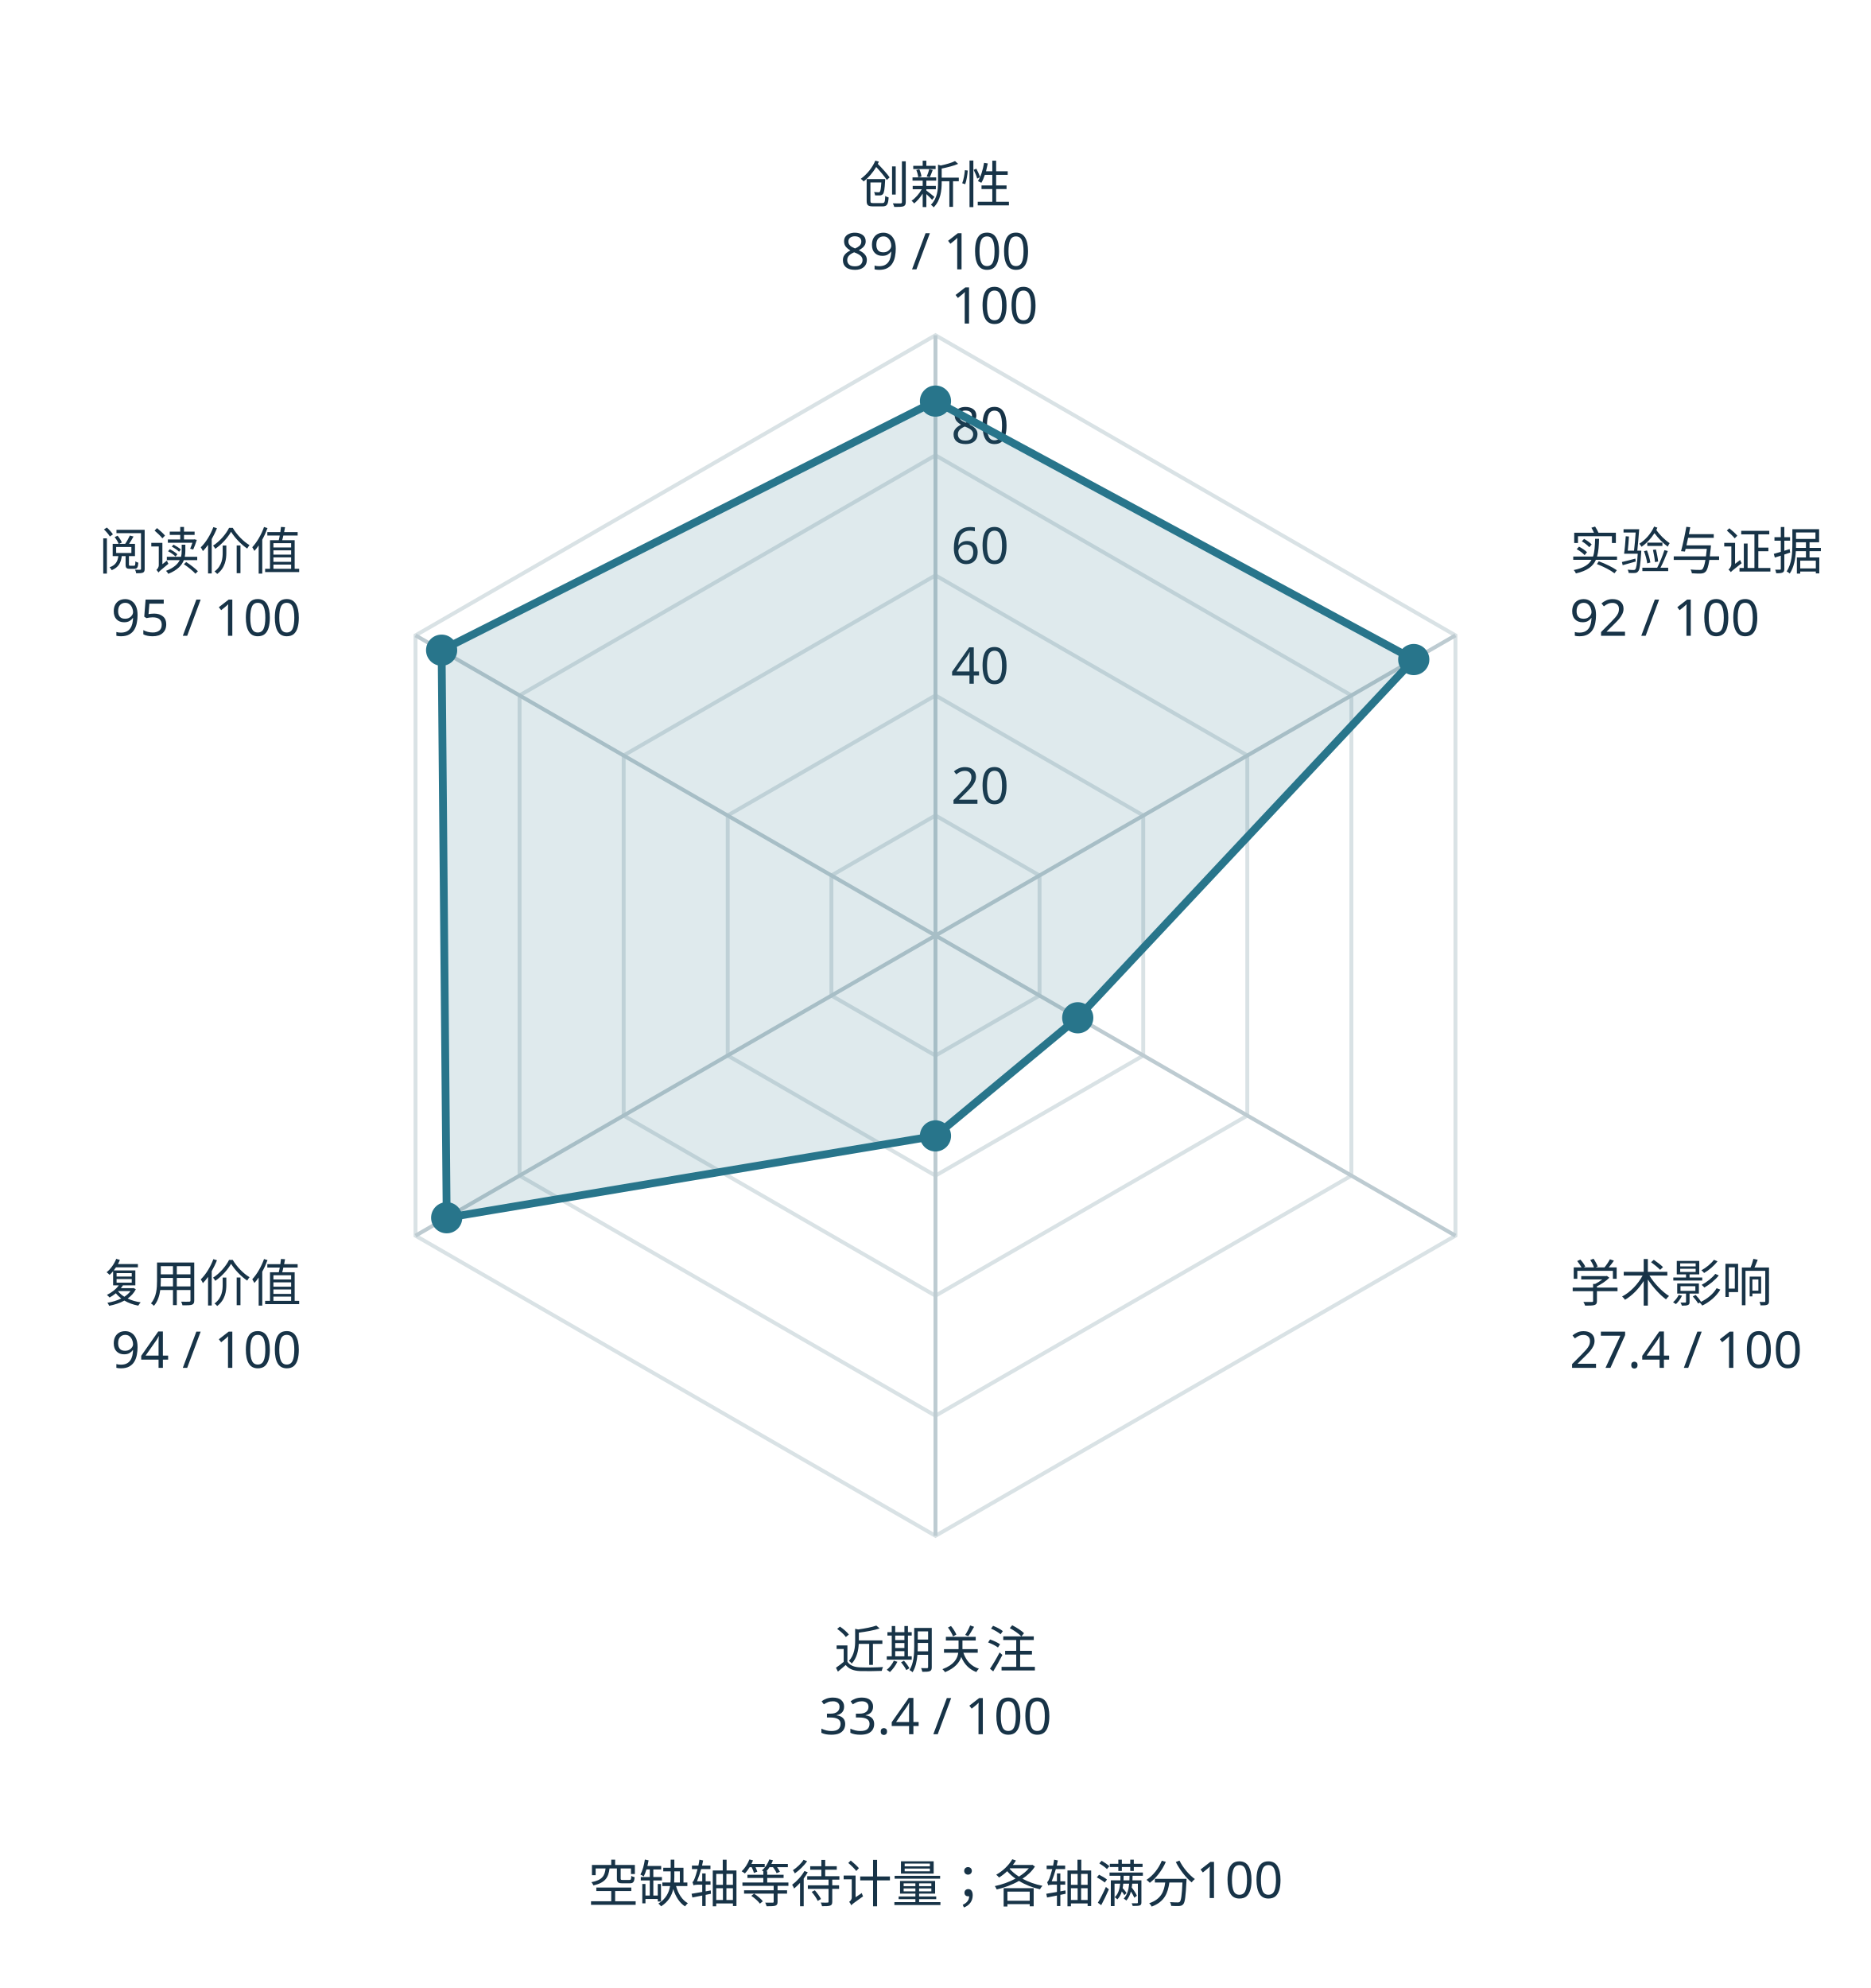
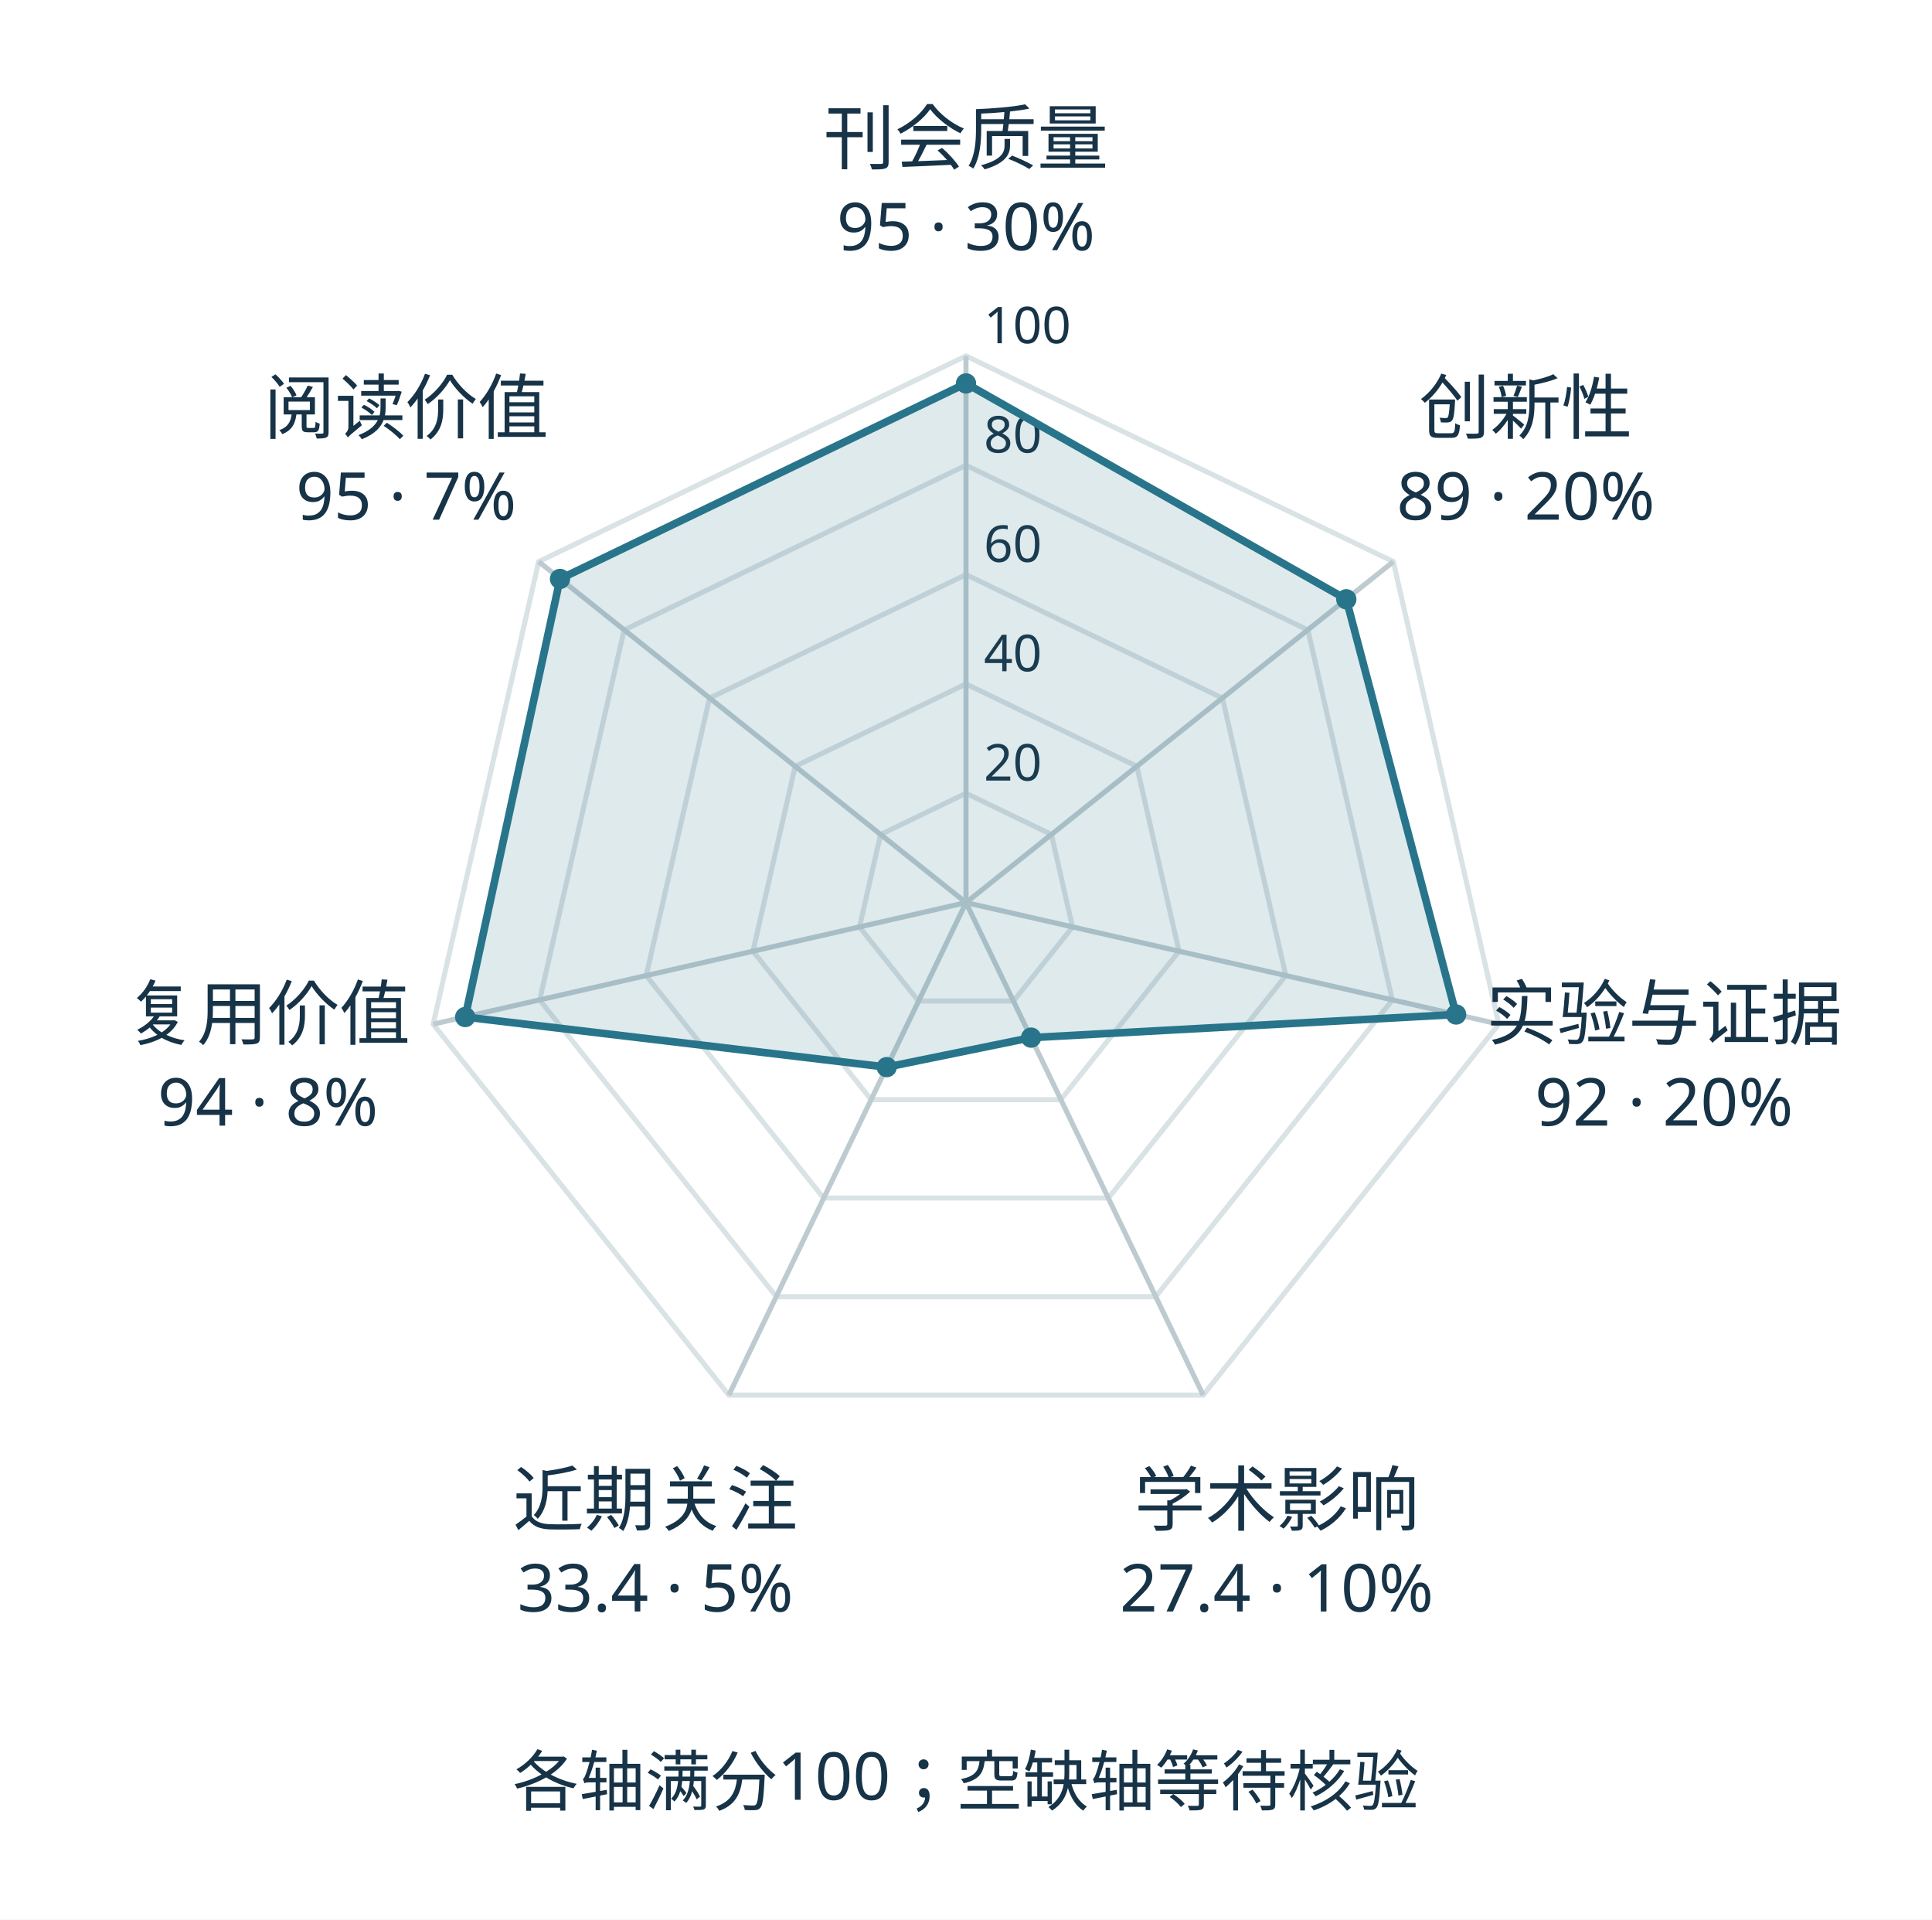
- <svg xmlns="http://www.w3.org/2000/svg" width="480" height="510" viewBox="0 0 480 510" role="img">
-   <rect width="480" height="510" fill="#fff" />
-   <g font-family="sans-serif" font-size="13" fill="#173347">
-     <polygon points="240.0,209.2 266.7,224.6 266.7,255.4 240.0,270.8 213.3,255.4 213.3,224.6" fill="none" stroke="#d9e2e5" />
-     <text x="244" y="206.2">20</text>
-     <polygon points="240.0,178.4 293.3,209.2 293.3,270.8 240.0,301.6 186.7,270.8 186.7,209.2" fill="none" stroke="#d9e2e5" />
-     <text x="244" y="175.4">40</text>
-     <polygon points="240.0,147.6 320.0,193.8 320.0,286.2 240.0,332.4 160.0,286.2 160.0,193.8" fill="none" stroke="#d9e2e5" />
-     <text x="244" y="144.6">60</text>
-     <polygon points="240.0,116.8 346.7,178.4 346.7,301.6 240.0,363.2 133.3,301.6 133.3,178.4" fill="none" stroke="#d9e2e5" />
-     <text x="244" y="113.8">80</text>
-     <polygon points="240.0,86.0 373.4,163.0 373.4,317.0 240.0,394.0 106.6,317.0 106.6,163.0" fill="none" stroke="#d9e2e5" />
-     <text x="244" y="83.0">100</text>
-     <line x1="240" y1="240" x2="240.0" y2="86.0" stroke="#bdcbd1" />
-     <text x="240.0" y="52.1" text-anchor="middle">创新性</text>
-     <text x="240.0" y="69.1" text-anchor="middle">89 / 100</text>
-     <line x1="240" y1="240" x2="373.4" y2="163.0" stroke="#bdcbd1" />
-     <text x="402.7" y="146.1" text-anchor="start">实验与证据</text>
-     <text x="402.7" y="163.1" text-anchor="start">92 / 100</text>
-     <line x1="240" y1="240" x2="373.4" y2="317.0" stroke="#bdcbd1" />
-     <text x="402.7" y="333.9" text-anchor="start">学术影响</text>
-     <text x="402.7" y="350.9" text-anchor="start">27.4 / 100</text>
-     <line x1="240" y1="240" x2="240.0" y2="394.0" stroke="#bdcbd1" />
-     <text x="240.0" y="427.9" text-anchor="middle">近期关注</text>
-     <text x="240.0" y="444.9" text-anchor="middle">33.4 / 100</text>
-     <line x1="240" y1="240" x2="106.6" y2="317.0" stroke="#bdcbd1" />
-     <text x="77.3" y="333.9" text-anchor="end">复用价值</text>
-     <text x="77.3" y="350.9" text-anchor="end">94 / 100</text>
-     <line x1="240" y1="240" x2="106.6" y2="163.0" stroke="#bdcbd1" />
-     <text x="77.3" y="146.1" text-anchor="end">阅读价值</text>
-     <text x="77.3" y="163.1" text-anchor="end">95 / 100</text>
-     <polygon points="240.0,102.9 362.7,169.2 276.5,261.1 240.0,291.4 114.6,312.4 113.3,166.8" fill="#28758b" fill-opacity=".15" stroke="#28758b" stroke-width="2" />
-     <circle cx="240.0" cy="102.9" r="4" fill="#28758b" />
-     <circle cx="362.7" cy="169.2" r="4" fill="#28758b" />
-     <circle cx="276.5" cy="261.1" r="4" fill="#28758b" />
-     <circle cx="240.0" cy="291.4" r="4" fill="#28758b" />
-     <circle cx="114.6" cy="312.4" r="4" fill="#28758b" />
-     <circle cx="113.3" cy="166.8" r="4" fill="#28758b" />
-     <text x="240" y="488" text-anchor="middle">空缺轴等待计量；各轴满分100</text>
+ <svg xmlns="http://www.w3.org/2000/svg" width="760" height="755" viewBox="0 0 760 755" role="img">
+   <rect width="760" height="755" fill="#fff" />
+   <g font-family="sans-serif" font-size="28" fill="#173347">
+     <polygon points="380.0,312.0 413.6,328.2 421.9,364.6 398.7,393.7 361.3,393.7 338.1,364.6 346.4,328.2" fill="none" stroke="#d9e2e5" stroke-width="2" />
+     <text x="387" y="307.0" font-size="20">20</text>
+     <polygon points="380.0,269.0 447.2,301.4 463.8,374.1 417.3,432.5 342.7,432.5 296.2,374.1 312.8,301.4" fill="none" stroke="#d9e2e5" stroke-width="2" />
+     <text x="387" y="264.0" font-size="20">40</text>
+     <polygon points="380.0,226.0 480.9,274.6 505.8,383.7 436.0,471.2 324.0,471.2 254.2,383.7 279.1,274.6" fill="none" stroke="#d9e2e5" stroke-width="2" />
+     <text x="387" y="221.0" font-size="20">60</text>
+     <polygon points="380.0,183.0 514.5,247.8 547.7,393.3 454.6,510.0 305.4,510.0 212.3,393.3 245.5,247.8" fill="none" stroke="#d9e2e5" stroke-width="2" />
+     <text x="387" y="178.0" font-size="20">80</text>
+     <polygon points="380.0,140.0 548.1,220.9 589.6,402.8 473.3,548.7 286.7,548.7 170.4,402.8 211.9,220.9" fill="none" stroke="#d9e2e5" stroke-width="2" />
+     <text x="387" y="135.0" font-size="20">100</text>
+     <line x1="380" y1="355" x2="380.0" y2="140.0" stroke="#bdcbd1" stroke-width="2" />
+     <text x="380.0" y="64.4" text-anchor="middle">刊会质量</text>
+     <text x="380.0" y="98.4" font-size="26" text-anchor="middle">95 · 30%</text>
+     <line x1="380" y1="355" x2="548.1" y2="220.9" stroke="#bdcbd1" stroke-width="2" />
+     <text x="600.2" y="170.4" text-anchor="middle">创新性</text>
+     <text x="600.2" y="204.4" font-size="26" text-anchor="middle">89 · 20%</text>
+     <line x1="380" y1="355" x2="589.6" y2="402.8" stroke="#bdcbd1" stroke-width="2" />
+     <text x="654.6" y="408.7" text-anchor="middle">实验与证据</text>
+     <text x="654.6" y="442.7" font-size="26" text-anchor="middle">92 · 20%</text>
+     <line x1="380" y1="355" x2="473.3" y2="548.7" stroke="#bdcbd1" stroke-width="2" />
+     <text x="502.2" y="599.8" text-anchor="middle">学术影响</text>
+     <text x="502.2" y="633.8" font-size="26" text-anchor="middle">27.4 · 10%</text>
+     <line x1="380" y1="355" x2="286.7" y2="548.7" stroke="#bdcbd1" stroke-width="2" />
+     <text x="257.8" y="599.8" text-anchor="middle">近期关注</text>
+     <text x="257.8" y="633.8" font-size="26" text-anchor="middle">33.4 · 5%</text>
+     <line x1="380" y1="355" x2="170.4" y2="402.8" stroke="#bdcbd1" stroke-width="2" />
+     <text x="105.4" y="408.7" text-anchor="middle">复用价值</text>
+     <text x="105.4" y="442.7" font-size="26" text-anchor="middle">94 · 8%</text>
+     <line x1="380" y1="355" x2="211.9" y2="220.9" stroke="#bdcbd1" stroke-width="2" />
+     <text x="159.8" y="170.4" text-anchor="middle">阅读价值</text>
+     <text x="159.8" y="204.4" font-size="26" text-anchor="middle">95 · 7%</text>
+     <polygon points="380.0,150.8 529.6,235.7 572.8,399.0 405.6,408.1 348.8,419.7 183.0,400.0 220.3,227.7" fill="#28758b" fill-opacity=".15" stroke="#28758b" stroke-width="3" />
+     <circle cx="380.0" cy="150.8" r="4" fill="#28758b" />
+     <circle cx="529.6" cy="235.7" r="4" fill="#28758b" />
+     <circle cx="572.8" cy="399.0" r="4" fill="#28758b" />
+     <circle cx="405.6" cy="408.1" r="4" fill="#28758b" />
+     <circle cx="348.8" cy="419.7" r="4" fill="#28758b" />
+     <circle cx="183.0" cy="400.0" r="4" fill="#28758b" />
+     <circle cx="220.3" cy="227.7" r="4" fill="#28758b" />
+     <text x="380" y="710" font-size="26" text-anchor="middle">各轴满分100；空缺轴等待核验</text>
  </g>
</svg>
